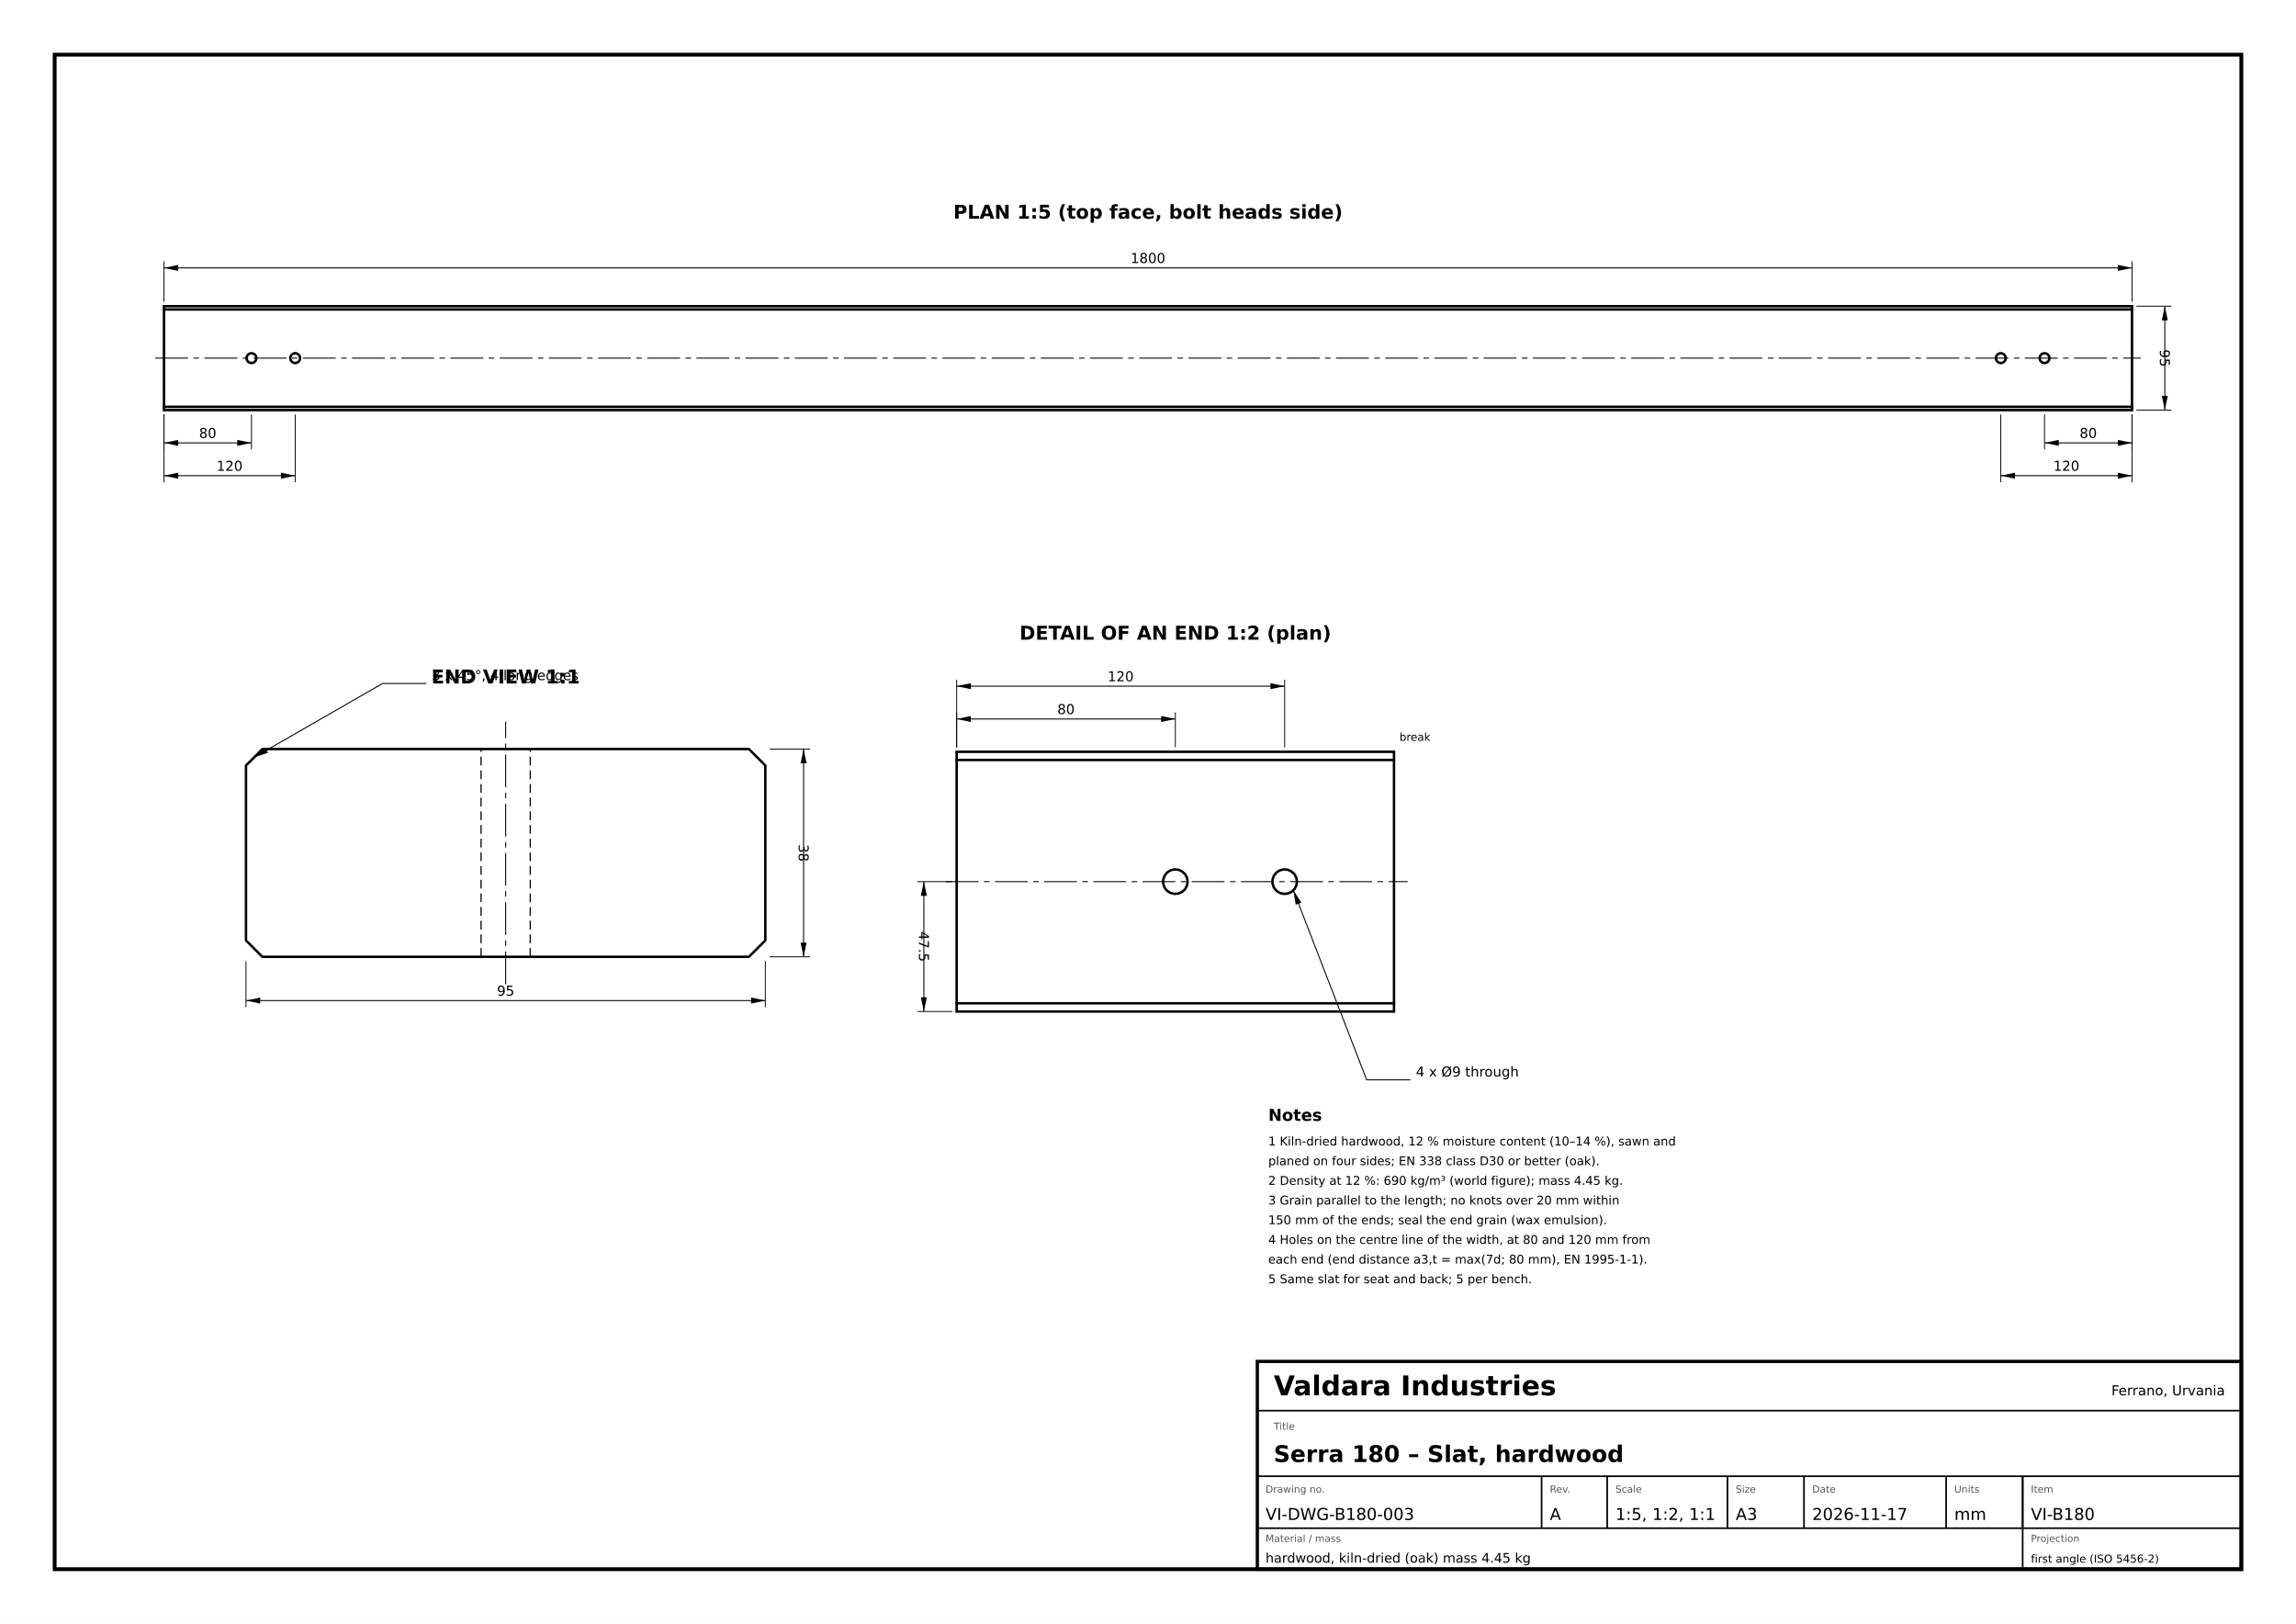
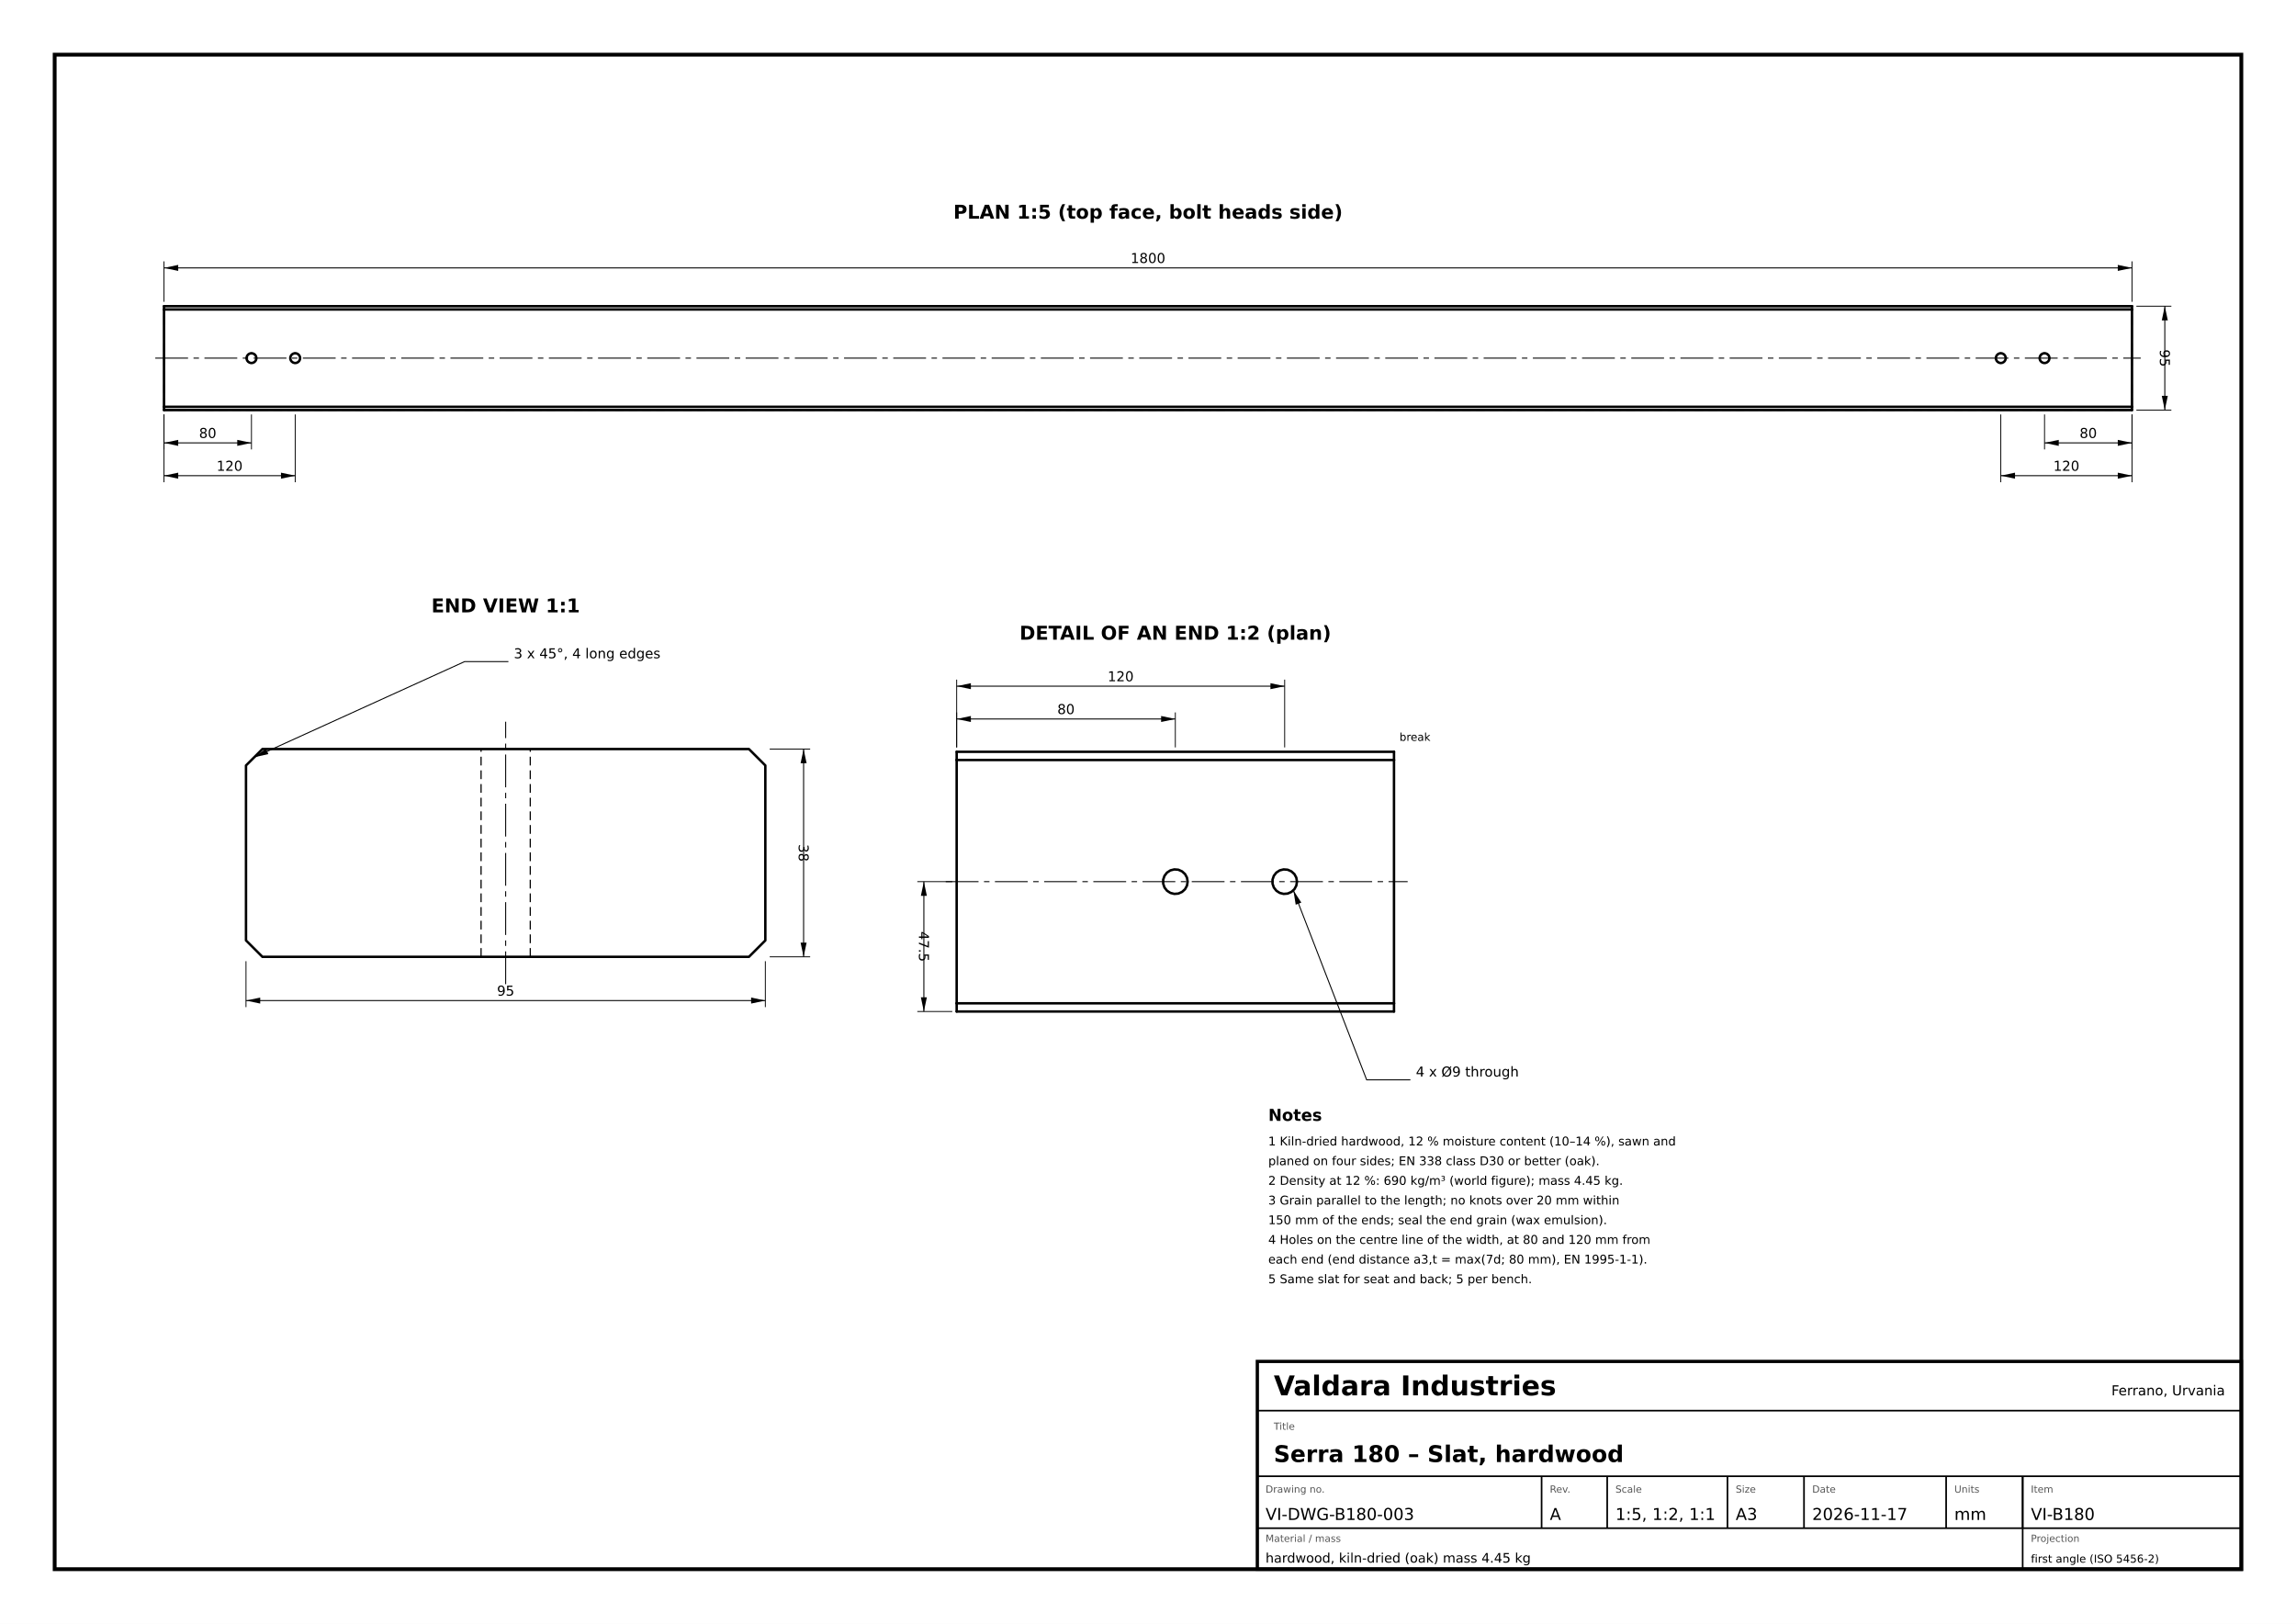
<svg xmlns="http://www.w3.org/2000/svg" width="420mm" height="297mm" viewBox="0 0 420 297">
  <defs>
    <style>
        .vis{fill:none;stroke:#000;stroke-width:0.45;stroke-linejoin:round;stroke-linecap:round}
        .thin{fill:none;stroke:#000;stroke-width:0.25}
        .hid{fill:none;stroke:#000;stroke-width:0.22;stroke-dasharray:1.6,0.9}
        .ctr{fill:none;stroke:#000;stroke-width:0.18;stroke-dasharray:6,1,1,1}
        .ext{fill:none;stroke:#000;stroke-width:0.16}
        .dimln{fill:none;stroke:#000;stroke-width:0.18}
        .arr{fill:#000;stroke:none}
        .dot{fill:#000}
        .frame{fill:none;stroke:#000;stroke-width:0.7}
        .tb{fill:none;stroke:#000;stroke-width:0.6}
        .tbl{fill:none;stroke:#000;stroke-width:0.3}
        .sec{fill:url(#hatch);stroke:#000;stroke-width:0.45;fill-rule:evenodd}
        .txt{font-family:'DejaVu Sans','Liberation Sans',Arial,Helvetica,sans-serif;fill:#000}
        .lbl{font-family:'DejaVu Sans','Liberation Sans',Arial,Helvetica,sans-serif;fill:#555}
        .cut{fill:none;stroke:#000;stroke-width:0.7}
        .box{fill:none;stroke:#000;stroke-width:0.3}
        .fillg{fill:#e8e8e8;stroke:#000;stroke-width:0.3}
        </style>
    <pattern id="hatch" width="2" height="2" patternUnits="userSpaceOnUse" patternTransform="rotate(45)">
      <line x1="0" y1="0" x2="0" y2="2" stroke="#000" stroke-width="0.18" />
    </pattern>
  </defs>
  <rect x="0" y="0" width="420" height="297" fill="#fff" />
  <rect class="frame" x="10" y="10" width="400" height="277" />
  <polyline class="hid" points="30.00,74.40 390.00,74.40" />
  <polyline class="hid" points="30.00,74.40 30.00,56.60" />
  <polyline class="hid" points="390.00,74.40 390.00,56.60" />
  <polyline class="hid" points="30.00,56.60 390.00,56.60" />
  <polyline class="hid" points="374.90,65.50 374.85,65.21 374.71,64.95 374.49,64.75 374.22,64.63 373.93,64.60 373.64,64.68 373.39,64.84 373.21,65.07 373.11,65.35 373.11,65.65 373.21,65.93 373.39,66.16 373.64,66.32 373.93,66.40 374.22,66.37 374.49,66.25 374.71,66.05 374.85,65.79 374.90,65.50" />
  <polyline class="hid" points="366.90,65.50 366.85,65.21 366.71,64.95 366.49,64.75 366.22,64.63 365.93,64.60 365.64,64.68 365.39,64.84 365.21,65.07 365.11,65.35 365.11,65.65 365.21,65.93 365.39,66.16 365.64,66.32 365.93,66.40 366.22,66.37 366.49,66.25 366.71,66.05 366.85,65.79 366.90,65.50" />
  <polyline class="hid" points="54.90,65.50 54.85,65.21 54.71,64.95 54.49,64.75 54.22,64.63 53.93,64.60 53.64,64.68 53.39,64.84 53.21,65.07 53.11,65.35 53.11,65.65 53.21,65.93 53.39,66.16 53.64,66.32 53.93,66.40 54.22,66.37 54.49,66.25 54.71,66.05 54.85,65.79 54.90,65.50" />
  <polyline class="hid" points="46.90,65.50 46.85,65.21 46.71,64.95 46.49,64.75 46.22,64.63 45.93,64.60 45.64,64.68 45.39,64.84 45.21,65.07 45.11,65.35 45.11,65.65 45.21,65.93 45.39,66.16 45.64,66.32 45.93,66.40 46.22,66.37 46.49,66.25 46.71,66.05 46.85,65.79 46.90,65.50" />
  <polyline class="hid" points="30.00,75.00 390.00,75.00" />
  <polyline class="hid" points="30.00,75.00 30.00,74.40" />
  <polyline class="hid" points="390.00,75.00 390.00,74.40" />
  <polyline class="hid" points="30.00,56.60 30.00,56.00" />
  <polyline class="hid" points="390.00,56.60 390.00,56.00" />
  <polyline class="hid" points="30.00,56.00 390.00,56.00" />
  <polyline class="vis" points="30.00,56.00 30.00,56.60" />
  <polyline class="vis" points="30.00,56.60 30.00,74.40" />
  <polyline class="vis" points="30.00,74.40 30.00,75.00" />
  <polyline class="vis" points="390.00,56.00 390.00,56.60" />
  <polyline class="vis" points="390.00,56.60 390.00,74.40" />
  <polyline class="vis" points="390.00,74.40 390.00,75.00" />
  <polyline class="vis" points="374.90,65.50 374.85,65.21 374.71,64.95 374.49,64.75 374.22,64.63 373.93,64.60 373.64,64.68 373.39,64.84 373.21,65.07 373.11,65.35 373.11,65.65 373.21,65.93 373.39,66.16 373.64,66.32 373.93,66.40 374.22,66.37 374.49,66.25 374.71,66.05 374.85,65.79 374.90,65.50" />
  <polyline class="vis" points="366.90,65.50 366.85,65.21 366.71,64.95 366.49,64.75 366.22,64.63 365.93,64.60 365.64,64.68 365.39,64.84 365.21,65.07 365.11,65.35 365.11,65.65 365.21,65.93 365.39,66.16 365.64,66.32 365.93,66.40 366.22,66.37 366.49,66.25 366.71,66.05 366.85,65.79 366.90,65.50" />
  <polyline class="vis" points="54.90,65.50 54.85,65.21 54.71,64.95 54.49,64.75 54.22,64.63 53.93,64.60 53.64,64.68 53.39,64.84 53.21,65.07 53.11,65.35 53.11,65.65 53.21,65.93 53.39,66.16 53.64,66.32 53.93,66.40 54.22,66.37 54.49,66.25 54.71,66.05 54.85,65.79 54.90,65.50" />
  <polyline class="vis" points="46.90,65.50 46.85,65.21 46.71,64.95 46.49,64.75 46.22,64.63 45.93,64.60 45.64,64.68 45.39,64.84 45.21,65.07 45.11,65.35 45.11,65.65 45.21,65.93 45.39,66.16 45.64,66.32 45.93,66.40 46.22,66.37 46.49,66.25 46.71,66.05 46.85,65.79 46.90,65.50" />
  <polyline class="vis" points="30.00,75.00 390.00,75.00" />
  <polyline class="vis" points="30.00,56.00 390.00,56.00" />
  <polyline class="vis" points="30.00,56.60 390.00,56.60" />
  <polyline class="vis" points="30.00,74.40 390.00,74.40" />
  <text class="txt" x="210.00" y="40.00" font-size="3.5" text-anchor="middle" font-weight="bold">PLAN 1:5 (top face, bolt heads side)</text>
  <polyline class="ext" points="30.00,55.20 30.00,47.80" />
  <polyline class="ext" points="390.00,55.20 390.00,47.80" />
  <polyline class="dimln" points="30.00,49.00 390.00,49.00" />
  <polygon class="arr" points="30.00,49.00 32.60,48.45 32.60,49.55" />
  <polygon class="arr" points="390.00,49.00 387.40,49.55 387.40,48.45" />
  <text class="txt" x="210.00" y="48.10" font-size="2.5" text-anchor="middle" font-weight="normal">1800</text>
  <polyline class="ext" points="30.00,75.80 30.00,82.20" />
  <polyline class="ext" points="46.00,75.80 46.00,82.20" />
  <polyline class="dimln" points="30.00,81.00 46.00,81.00" />
  <polygon class="arr" points="30.00,81.00 32.60,80.45 32.60,81.55" />
  <polygon class="arr" points="46.00,81.00 43.40,81.55 43.40,80.45" />
  <text class="txt" x="38.00" y="80.10" font-size="2.5" text-anchor="middle" font-weight="normal">80</text>
  <polyline class="ext" points="30.00,75.80 30.00,88.20" />
  <polyline class="ext" points="54.00,75.80 54.00,88.20" />
  <polyline class="dimln" points="30.00,87.00 54.00,87.00" />
  <polygon class="arr" points="30.00,87.00 32.60,86.45 32.60,87.55" />
  <polygon class="arr" points="54.00,87.00 51.40,87.55 51.40,86.45" />
  <text class="txt" x="42.00" y="86.10" font-size="2.5" text-anchor="middle" font-weight="normal">120</text>
  <polyline class="ext" points="374.00,75.80 374.00,82.20" />
  <polyline class="ext" points="390.00,75.80 390.00,82.20" />
  <polyline class="dimln" points="374.00,81.00 390.00,81.00" />
  <polygon class="arr" points="374.00,81.00 376.60,80.45 376.60,81.55" />
  <polygon class="arr" points="390.00,81.00 387.40,81.55 387.40,80.45" />
  <text class="txt" x="382.00" y="80.10" font-size="2.5" text-anchor="middle" font-weight="normal">80</text>
  <polyline class="ext" points="366.00,75.80 366.00,88.20" />
  <polyline class="ext" points="390.00,75.80 390.00,88.20" />
  <polyline class="dimln" points="366.00,87.00 390.00,87.00" />
  <polygon class="arr" points="366.00,87.00 368.60,86.45 368.60,87.55" />
  <polygon class="arr" points="390.00,87.00 387.40,87.55 387.40,86.45" />
  <text class="txt" x="378.00" y="86.10" font-size="2.5" text-anchor="middle" font-weight="normal">120</text>
  <polyline class="ext" points="390.80,75.00 397.20,75.00" />
  <polyline class="ext" points="390.80,56.00 397.20,56.00" />
  <polyline class="dimln" points="396.00,75.00 396.00,56.00" />
  <polygon class="arr" points="396.00,75.00 395.45,72.40 396.55,72.40" />
  <polygon class="arr" points="396.00,56.00 396.55,58.60 395.45,58.60" />
  <text class="txt" x="395.10" y="65.50" font-size="2.5" text-anchor="middle" font-weight="normal" transform="rotate(90.00 395.10 65.50)">95</text>
  <polyline class="ctr" points="28.40,65.50 391.60,65.50" />
  <polyline class="vis" points="48.00,175.00 137.00,175.00 140.00,172.00 140.00,140.00 137.00,137.00 48.00,137.00 45.00,140.00 45.00,172.00 48.00,175.00" />
  <polyline class="hid" points="88.00,175.00 88.00,137.00" />
  <polyline class="hid" points="97.00,175.00 97.00,137.00" />
  <polyline class="ctr" points="92.50,180.00 92.50,132.00" />
-   <text class="txt" x="92.50" y="125.00" font-size="3.5" text-anchor="middle" font-weight="bold">END VIEW 1:1</text>
+   <text class="txt" x="92.50" y="112.00" font-size="3.5" text-anchor="middle" font-weight="bold">END VIEW 1:1</text>
  <polyline class="ext" points="45.00,175.80 45.00,184.20" />
  <polyline class="ext" points="140.00,175.80 140.00,184.20" />
  <polyline class="dimln" points="45.00,183.00 140.00,183.00" />
  <polygon class="arr" points="45.00,183.00 47.60,182.45 47.60,183.55" />
  <polygon class="arr" points="140.00,183.00 137.40,183.55 137.40,182.45" />
  <text class="txt" x="92.50" y="182.10" font-size="2.5" text-anchor="middle" font-weight="normal">95</text>
  <polyline class="ext" points="140.80,175.00 148.20,175.00" />
  <polyline class="ext" points="140.80,137.00 148.20,137.00" />
  <polyline class="dimln" points="147.00,175.00 147.00,137.00" />
  <polygon class="arr" points="147.00,175.00 146.45,172.40 147.55,172.40" />
  <polygon class="arr" points="147.00,137.00 147.55,139.60 146.45,139.60" />
  <text class="txt" x="146.10" y="156.00" font-size="2.5" text-anchor="middle" font-weight="normal" transform="rotate(90.00 146.10 156.00)">38</text>
-   <polyline class="dimln" points="46.50,138.50 70.00,125.00 78.00,125.00" />
-   <polygon class="arr" points="46.50,138.50 48.48,136.73 49.03,137.68" />
-   <text class="txt" x="79.00" y="124.40" font-size="2.5" text-anchor="start" font-weight="normal">3 x 45°, 4 long edges</text>
+   <polyline class="dimln" points="46.50,138.50 85.00,121.00 93.00,121.00" />
+   <polygon class="arr" points="46.50,138.50 48.64,136.92 49.09,137.92" />
+   <text class="txt" x="94.00" y="120.40" font-size="2.5" text-anchor="start" font-weight="normal">3 x 45°, 4 long edges</text>
  <polyline class="vis" points="175.00,137.50 175.00,139.00" />
  <polyline class="vis" points="175.00,139.00 175.00,183.50" />
  <polyline class="vis" points="175.00,183.50 175.00,185.00" />
  <polyline class="vis" points="255.00,183.50 255.00,185.00" />
  <polyline class="vis" points="255.00,139.00 255.00,183.50" />
  <polyline class="vis" points="255.00,137.50 255.00,139.00" />
  <polyline class="vis" points="237.25,161.25 237.13,160.52 236.78,159.87 236.23,159.37 235.55,159.07 234.81,159.01 234.10,159.19 233.48,159.59 233.02,160.18 232.78,160.88 232.78,161.62 233.02,162.32 233.48,162.91 234.10,163.31 234.81,163.49 235.55,163.43 236.23,163.13 236.78,162.63 237.13,161.98 237.25,161.25" />
  <polyline class="vis" points="217.25,161.25 217.13,160.52 216.78,159.87 216.23,159.37 215.55,159.07 214.81,159.01 214.10,159.19 213.48,159.59 213.02,160.18 212.78,160.88 212.78,161.62 213.02,162.32 213.48,162.91 214.10,163.31 214.81,163.49 215.55,163.43 216.23,163.13 216.78,162.63 217.13,161.98 217.25,161.25" />
  <polyline class="vis" points="175.00,137.50 255.00,137.50" />
  <polyline class="vis" points="175.00,139.00 255.00,139.00" />
  <polyline class="vis" points="175.00,183.50 255.00,183.50" />
  <polyline class="vis" points="175.00,185.00 255.00,185.00" />
  <text class="txt" x="215.00" y="117.00" font-size="3.5" text-anchor="middle" font-weight="bold">DETAIL OF AN END 1:2 (plan)</text>
  <polyline class="ext" points="175.00,136.70 175.00,130.30" />
  <polyline class="ext" points="215.00,136.70 215.00,130.30" />
  <polyline class="dimln" points="175.00,131.50 215.00,131.50" />
  <polygon class="arr" points="175.00,131.50 177.60,130.95 177.60,132.05" />
  <polygon class="arr" points="215.00,131.50 212.40,132.05 212.40,130.95" />
  <text class="txt" x="195.00" y="130.60" font-size="2.5" text-anchor="middle" font-weight="normal">80</text>
  <polyline class="ext" points="175.00,136.70 175.00,124.30" />
  <polyline class="ext" points="235.00,136.70 235.00,124.30" />
  <polyline class="dimln" points="175.00,125.50 235.00,125.50" />
  <polygon class="arr" points="175.00,125.50 177.60,124.95 177.60,126.05" />
  <polygon class="arr" points="235.00,125.50 232.40,126.05 232.40,124.95" />
  <text class="txt" x="205.00" y="124.60" font-size="2.5" text-anchor="middle" font-weight="normal">120</text>
  <polyline class="ext" points="174.20,185.00 167.80,185.00" />
  <polyline class="ext" points="174.20,161.25 167.80,161.25" />
  <polyline class="dimln" points="169.00,185.00 169.00,161.25" />
  <polygon class="arr" points="169.00,185.00 168.45,182.40 169.55,182.40" />
  <polygon class="arr" points="169.00,161.25 169.55,163.85 168.45,163.85" />
  <text class="txt" x="168.10" y="173.12" font-size="2.5" text-anchor="middle" font-weight="normal" transform="rotate(90.00 168.10 173.12)">47.5</text>
  <polyline class="ctr" points="173.00,161.25 257.50,161.25" />
  <polyline class="dimln" points="236.60,162.85 250.00,197.50 258.00,197.50" />
  <polygon class="arr" points="236.60,162.85 238.05,165.08 237.02,165.47" />
  <text class="txt" x="259.00" y="196.90" font-size="2.5" text-anchor="start" font-weight="normal">4 x Ø9 through</text>
  <text class="txt" x="256.00" y="135.50" font-size="2.0" text-anchor="start" font-weight="normal">break</text>
  <text class="txt" x="232.00" y="205.00" font-size="3.0" text-anchor="start" font-weight="bold">Notes</text>
  <text class="txt" x="232.00" y="209.50" font-size="2.2" text-anchor="start" font-weight="normal">1  Kiln-dried hardwood, 12 % moisture content (10–14 %), sawn and</text>
  <text class="txt" x="232.00" y="213.10" font-size="2.2" text-anchor="start" font-weight="normal">   planed on four sides; EN 338 class D30 or better (oak).</text>
  <text class="txt" x="232.00" y="216.70" font-size="2.2" text-anchor="start" font-weight="normal">2  Density at 12 %: 690 kg/m³ (world figure); mass 4.45 kg.</text>
  <text class="txt" x="232.00" y="220.30" font-size="2.2" text-anchor="start" font-weight="normal">3  Grain parallel to the length; no knots over 20 mm within</text>
  <text class="txt" x="232.00" y="223.90" font-size="2.2" text-anchor="start" font-weight="normal">   150 mm of the ends; seal the end grain (wax emulsion).</text>
  <text class="txt" x="232.00" y="227.50" font-size="2.2" text-anchor="start" font-weight="normal">4  Holes on the centre line of the width, at 80 and 120 mm from</text>
  <text class="txt" x="232.00" y="231.10" font-size="2.2" text-anchor="start" font-weight="normal">   each end (end distance a3,t = max(7d; 80 mm), EN 1995-1-1).</text>
  <text class="txt" x="232.00" y="234.70" font-size="2.2" text-anchor="start" font-weight="normal">5  Same slat for seat and back; 5 per bench.</text>
  <rect class="tb" x="230.00" y="249.00" width="180.00" height="38.00" />
  <polyline class="tbl" points="230.00,258.00 410.00,258.00" />
  <text class="txt" x="233.00" y="255.20" font-size="5" text-anchor="start" font-weight="bold">Valdara Industries</text>
  <text class="txt" x="407.00" y="255.20" font-size="2.5" text-anchor="end" font-weight="normal">Ferrano, Urvania</text>
  <polyline class="tbl" points="230.00,270.00 410.00,270.00" />
  <text class="lbl" x="233.00" y="261.50" font-size="1.8" text-anchor="start" font-weight="normal">Title</text>
  <text class="txt" x="233.00" y="267.40" font-size="4.2" text-anchor="start" font-weight="bold">Serra 180 – Slat, hardwood</text>
  <text class="lbl" x="231.50" y="273.00" font-size="1.8" text-anchor="start" font-weight="normal">Drawing no.</text>
  <text class="txt" x="231.50" y="278.00" font-size="3.0" text-anchor="start" font-weight="normal">VI-DWG-B180-003</text>
  <polyline class="tbl" points="282.00,270.00 282.00,279.50" />
  <text class="lbl" x="283.50" y="273.00" font-size="1.8" text-anchor="start" font-weight="normal">Rev.</text>
  <text class="txt" x="283.50" y="278.00" font-size="3.0" text-anchor="start" font-weight="normal">A</text>
  <polyline class="tbl" points="294.00,270.00 294.00,279.50" />
  <text class="lbl" x="295.50" y="273.00" font-size="1.8" text-anchor="start" font-weight="normal">Scale</text>
  <text class="txt" x="295.50" y="278.00" font-size="3.0" text-anchor="start" font-weight="normal">1:5, 1:2, 1:1</text>
  <polyline class="tbl" points="316.00,270.00 316.00,279.50" />
  <text class="lbl" x="317.50" y="273.00" font-size="1.8" text-anchor="start" font-weight="normal">Size</text>
  <text class="txt" x="317.50" y="278.00" font-size="3.0" text-anchor="start" font-weight="normal">A3</text>
  <polyline class="tbl" points="330.00,270.00 330.00,279.50" />
  <text class="lbl" x="331.50" y="273.00" font-size="1.8" text-anchor="start" font-weight="normal">Date</text>
  <text class="txt" x="331.50" y="278.00" font-size="3.0" text-anchor="start" font-weight="normal">2026-11-17</text>
  <polyline class="tbl" points="356.00,270.00 356.00,279.50" />
  <text class="lbl" x="357.50" y="273.00" font-size="1.8" text-anchor="start" font-weight="normal">Units</text>
  <text class="txt" x="357.50" y="278.00" font-size="3.0" text-anchor="start" font-weight="normal">mm</text>
  <polyline class="tbl" points="370.00,270.00 370.00,279.50" />
  <polyline class="tbl" points="370.00,270.00 370.00,287.00" />
  <text class="lbl" x="371.50" y="273.00" font-size="1.8" text-anchor="start" font-weight="normal">Item</text>
  <text class="txt" x="371.50" y="278.00" font-size="3.0" text-anchor="start" font-weight="normal">VI-B180</text>
  <polyline class="tbl" points="230.00,279.50 410.00,279.50" />
  <text class="lbl" x="231.50" y="282.00" font-size="1.8" text-anchor="start" font-weight="normal">Material / mass</text>
  <text class="txt" x="231.50" y="285.80" font-size="2.4" text-anchor="start" font-weight="normal">hardwood, kiln-dried (oak)   mass 4.45 kg</text>
  <text class="lbl" x="371.50" y="282.00" font-size="1.8" text-anchor="start" font-weight="normal">Projection</text>
  <text class="txt" x="371.50" y="285.80" font-size="2.0" text-anchor="start" font-weight="normal">first angle (ISO 5456-2)</text>
</svg>
